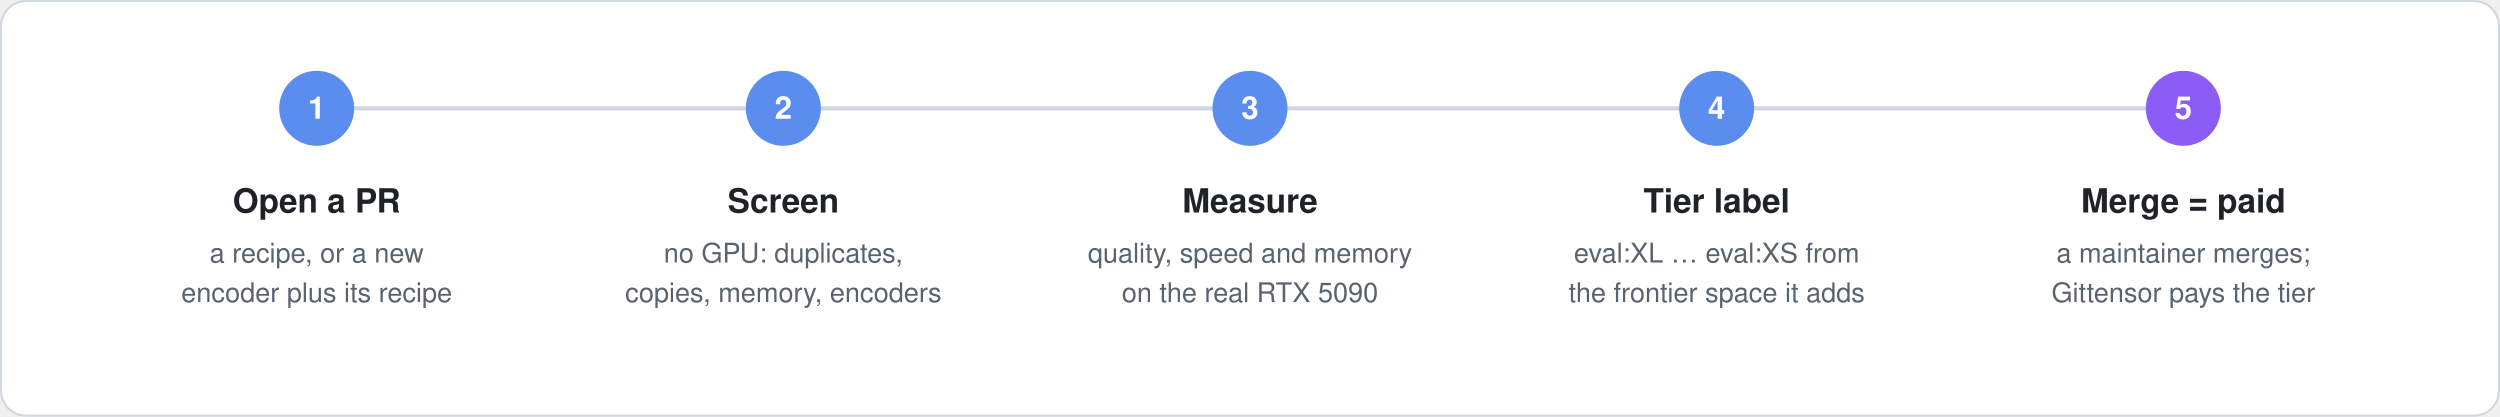
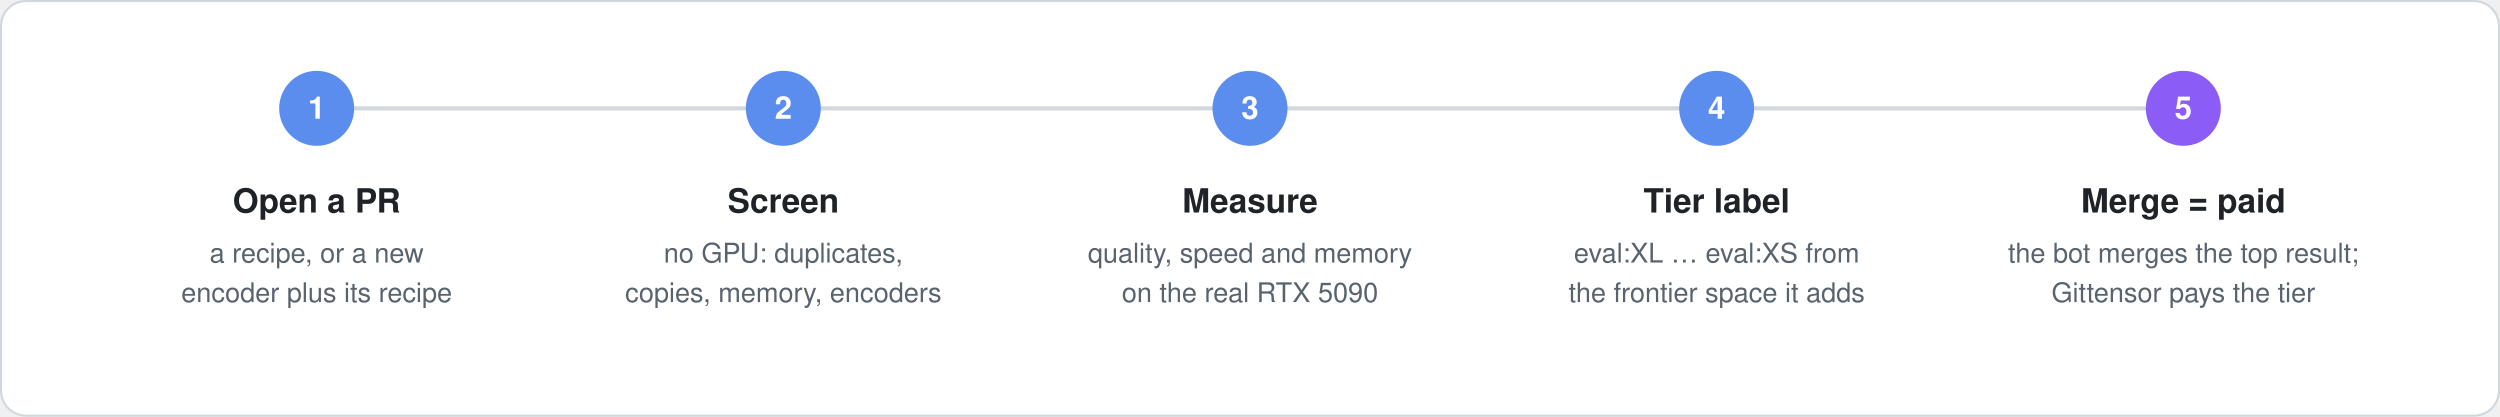
<svg xmlns="http://www.w3.org/2000/svg" width="1200" height="200" viewBox="0 0 1200 200" font-family="-apple-system,BlinkMacSystemFont,'Segoe UI',Helvetica,Arial,sans-serif">
  <style>
.bg{fill:#ffffff;stroke:#d0d7de}.card{fill:#f6f8fa;stroke:#d0d7de}.accent{fill:#f3efff;stroke:#8b5cf6}
.t{fill:#1f2328}.m{fill:#59636e}.rule{stroke:#d0d7de}.track{fill:#e6e9ed}.gpu{stroke:#1f2328}
@media (prefers-color-scheme: dark){
.bg{fill:#0d1117;stroke:#30363d}.card{fill:#161b22;stroke:#30363d}.accent{fill:#1d1633;stroke:#8b5cf6}
.t{fill:#e6edf3}.m{fill:#9198a1}.rule{stroke:#30363d}.track{fill:#21262d}.gpu{stroke:#e6edf3}}
</style>
  <rect class="bg" x="0.5" y="0.5" width="1199" height="199" rx="12" />
  <line class="rule" x1="152.0" y1="52" x2="1048.0" y2="52" stroke-width="2" />
  <circle cx="152.0" cy="52" r="18" fill="#5b8def" />
  <text x="152.0" y="57.0" fill="#ffffff" font-size="15" font-weight="700" text-anchor="middle">1</text>
  <text x="152.0" y="102.0" class="t" font-size="16" font-weight="600" text-anchor="middle">Open a PR</text>
  <text x="152.0" y="126.0" class="m" font-size="13" font-weight="400" text-anchor="middle">a recipe, or a new</text>
  <text x="152.0" y="145.0" class="m" font-size="13" font-weight="400" text-anchor="middle">encoder plus its recipe</text>
  <circle cx="376.0" cy="52" r="18" fill="#5b8def" />
  <text x="376.0" y="57.0" fill="#ffffff" font-size="15" font-weight="700" text-anchor="middle">2</text>
  <text x="376.0" y="102.0" class="t" font-size="16" font-weight="600" text-anchor="middle">Screen</text>
  <text x="376.0" y="126.0" class="m" font-size="13" font-weight="400" text-anchor="middle">no GPU: duplicates,</text>
  <text x="376.0" y="145.0" class="m" font-size="13" font-weight="400" text-anchor="middle">copies, memory, encoders</text>
  <circle cx="600.0" cy="52" r="18" fill="#5b8def" />
  <text x="600.0" y="57.0" fill="#ffffff" font-size="15" font-weight="700" text-anchor="middle">3</text>
  <text x="600.0" y="102.0" class="t" font-size="16" font-weight="600" text-anchor="middle">Measure</text>
  <text x="600.0" y="126.0" class="m" font-size="13" font-weight="400" text-anchor="middle">quality, speed and memory</text>
  <text x="600.0" y="145.0" class="m" font-size="13" font-weight="400" text-anchor="middle">on the real RTX 5090</text>
  <circle cx="824.0" cy="52" r="18" fill="#5b8def" />
  <text x="824.0" y="57.0" fill="#ffffff" font-size="15" font-weight="700" text-anchor="middle">4</text>
  <text x="824.0" y="102.0" class="t" font-size="16" font-weight="600" text-anchor="middle">Tier label</text>
  <text x="824.0" y="126.0" class="m" font-size="13" font-weight="400" text-anchor="middle">eval:XL … eval:XS from</text>
  <text x="824.0" y="145.0" class="m" font-size="13" font-weight="400" text-anchor="middle">the frontier space it adds</text>
  <circle cx="1048.0" cy="52" r="18" fill="#8b5cf6" />
  <text x="1048.0" y="57.0" fill="#ffffff" font-size="15" font-weight="700" text-anchor="middle">5</text>
  <text x="1048.0" y="102.0" class="t" font-size="16" font-weight="600" text-anchor="middle">Merge = paid</text>
-   <text x="1048.0" y="126.0" class="m" font-size="13" font-weight="400" text-anchor="middle">a maintainer merges;</text>
+   <text x="1048.0" y="126.0" class="m" font-size="13" font-weight="400" text-anchor="middle">the bot merges the top result;</text>
  <text x="1048.0" y="145.0" class="m" font-size="13" font-weight="400" text-anchor="middle">Gittensor pays the tier</text>
</svg>
